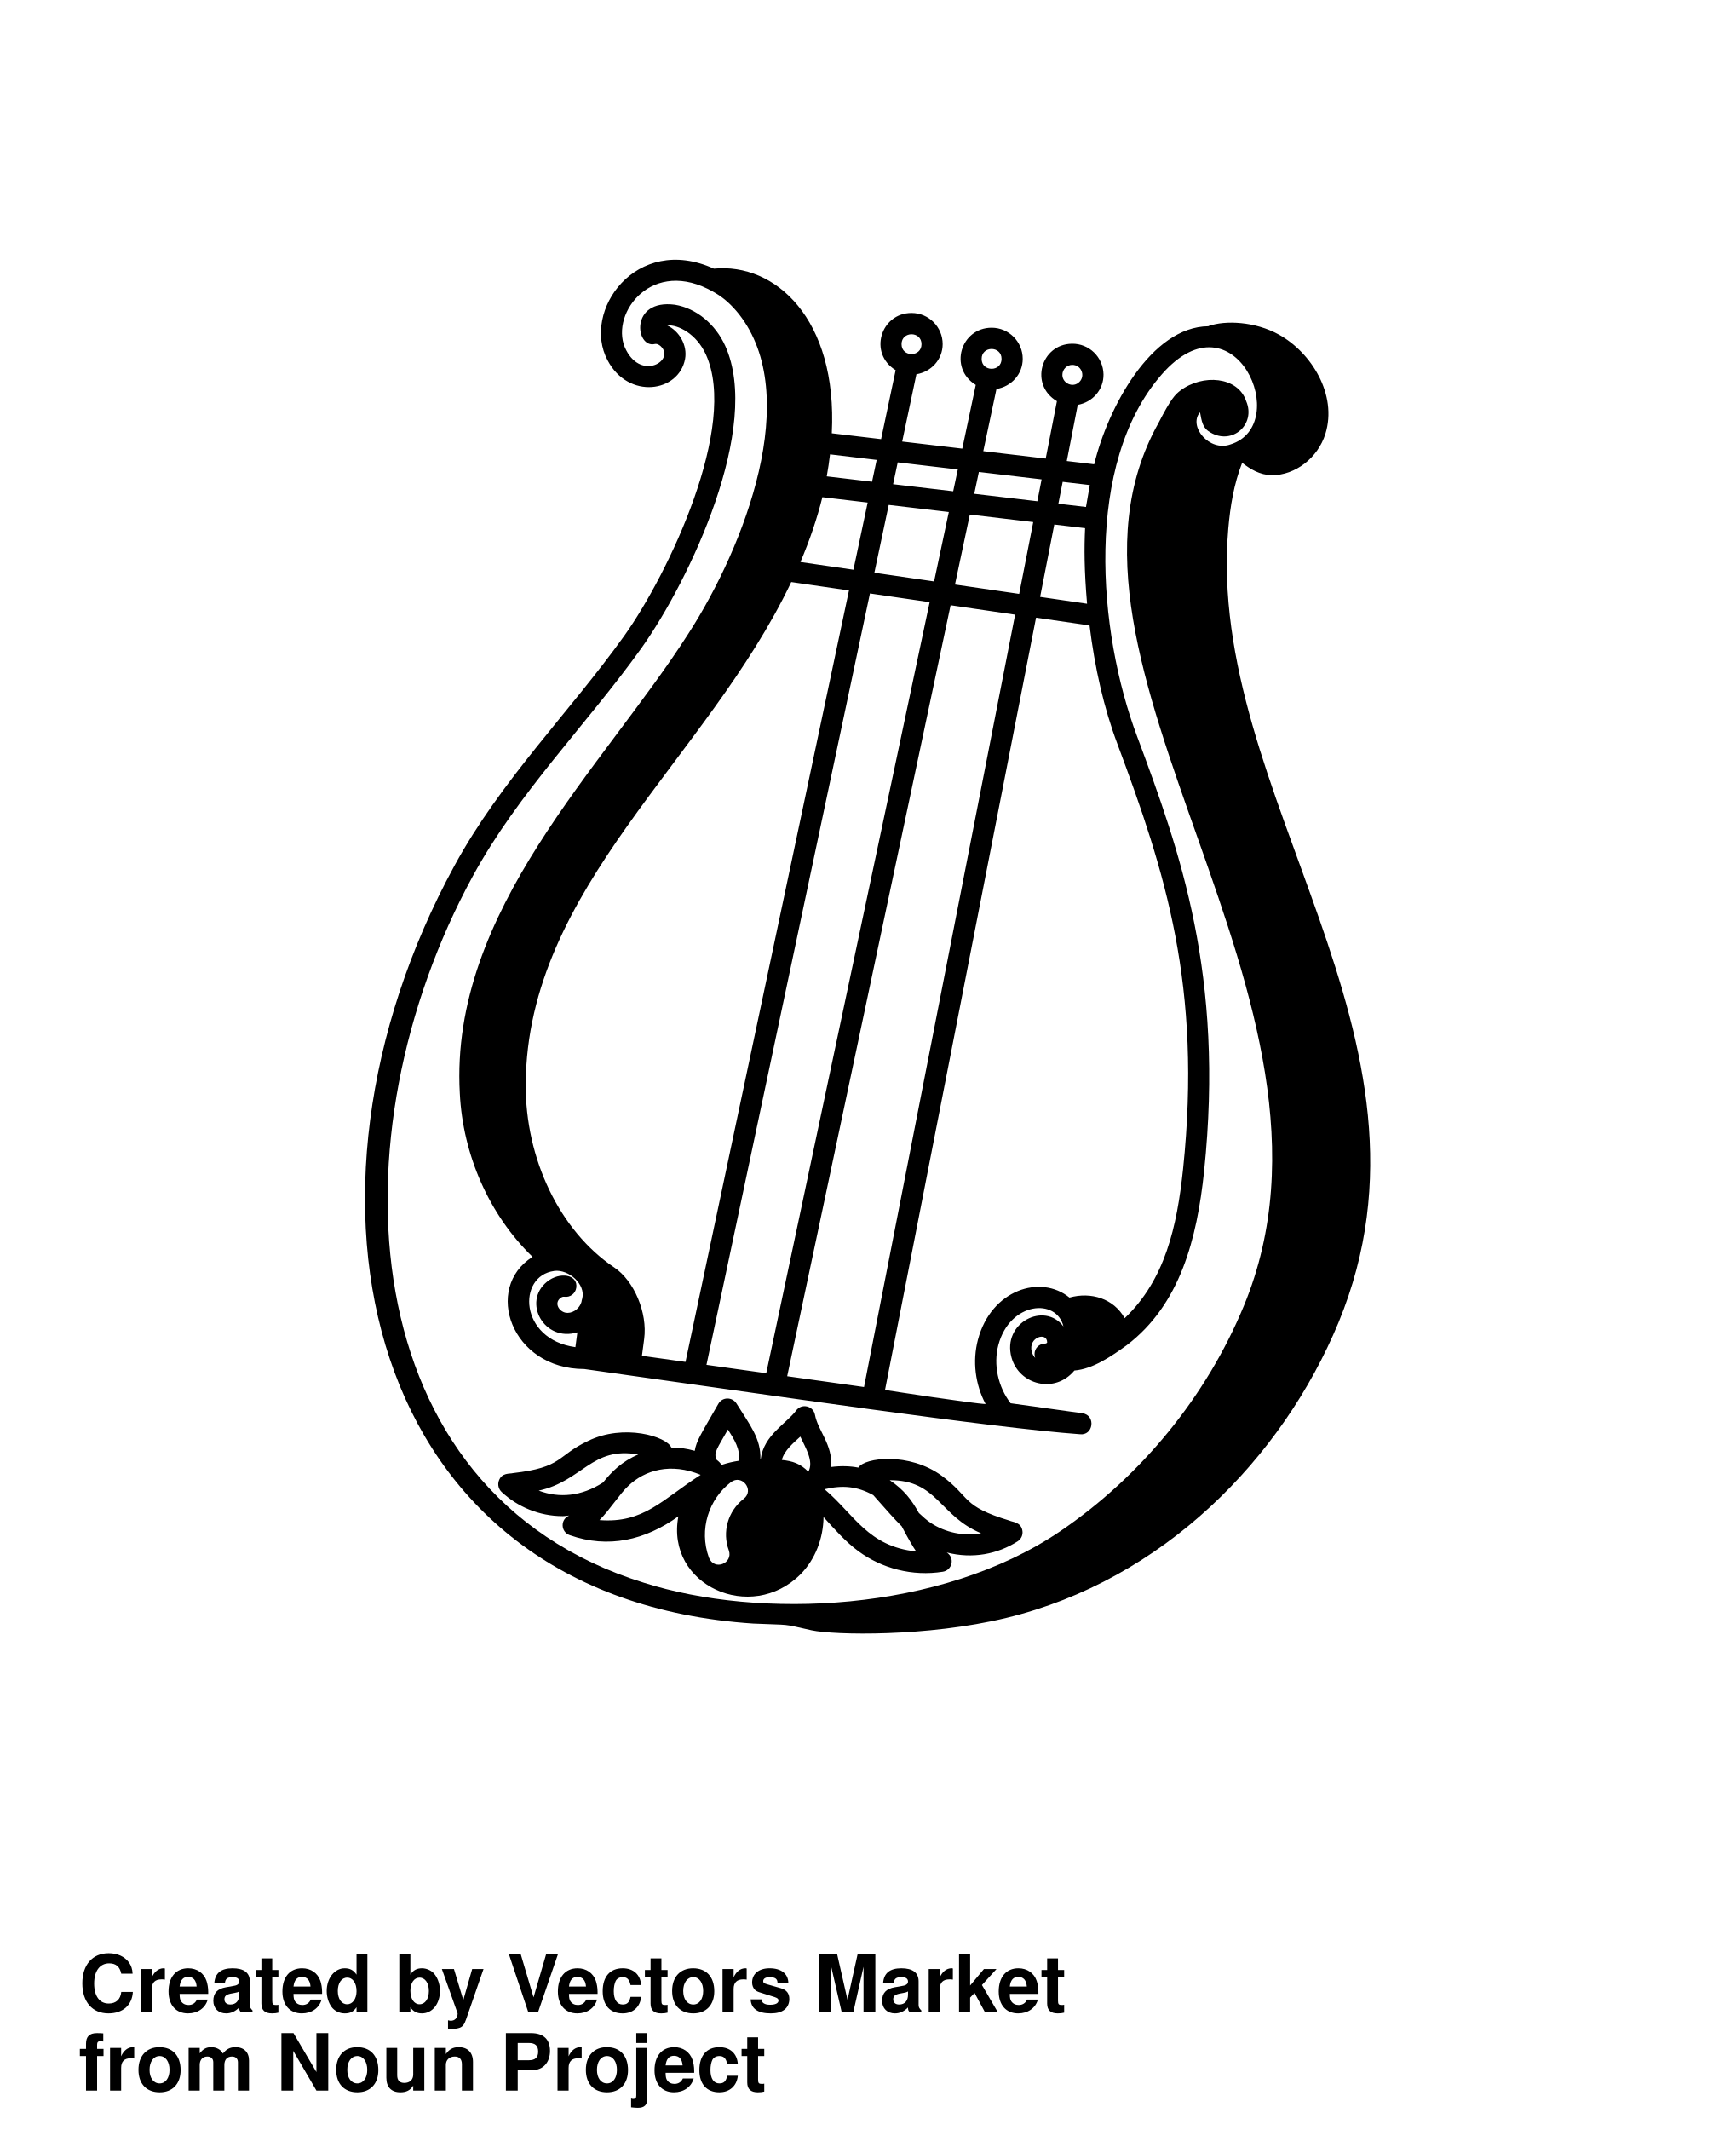
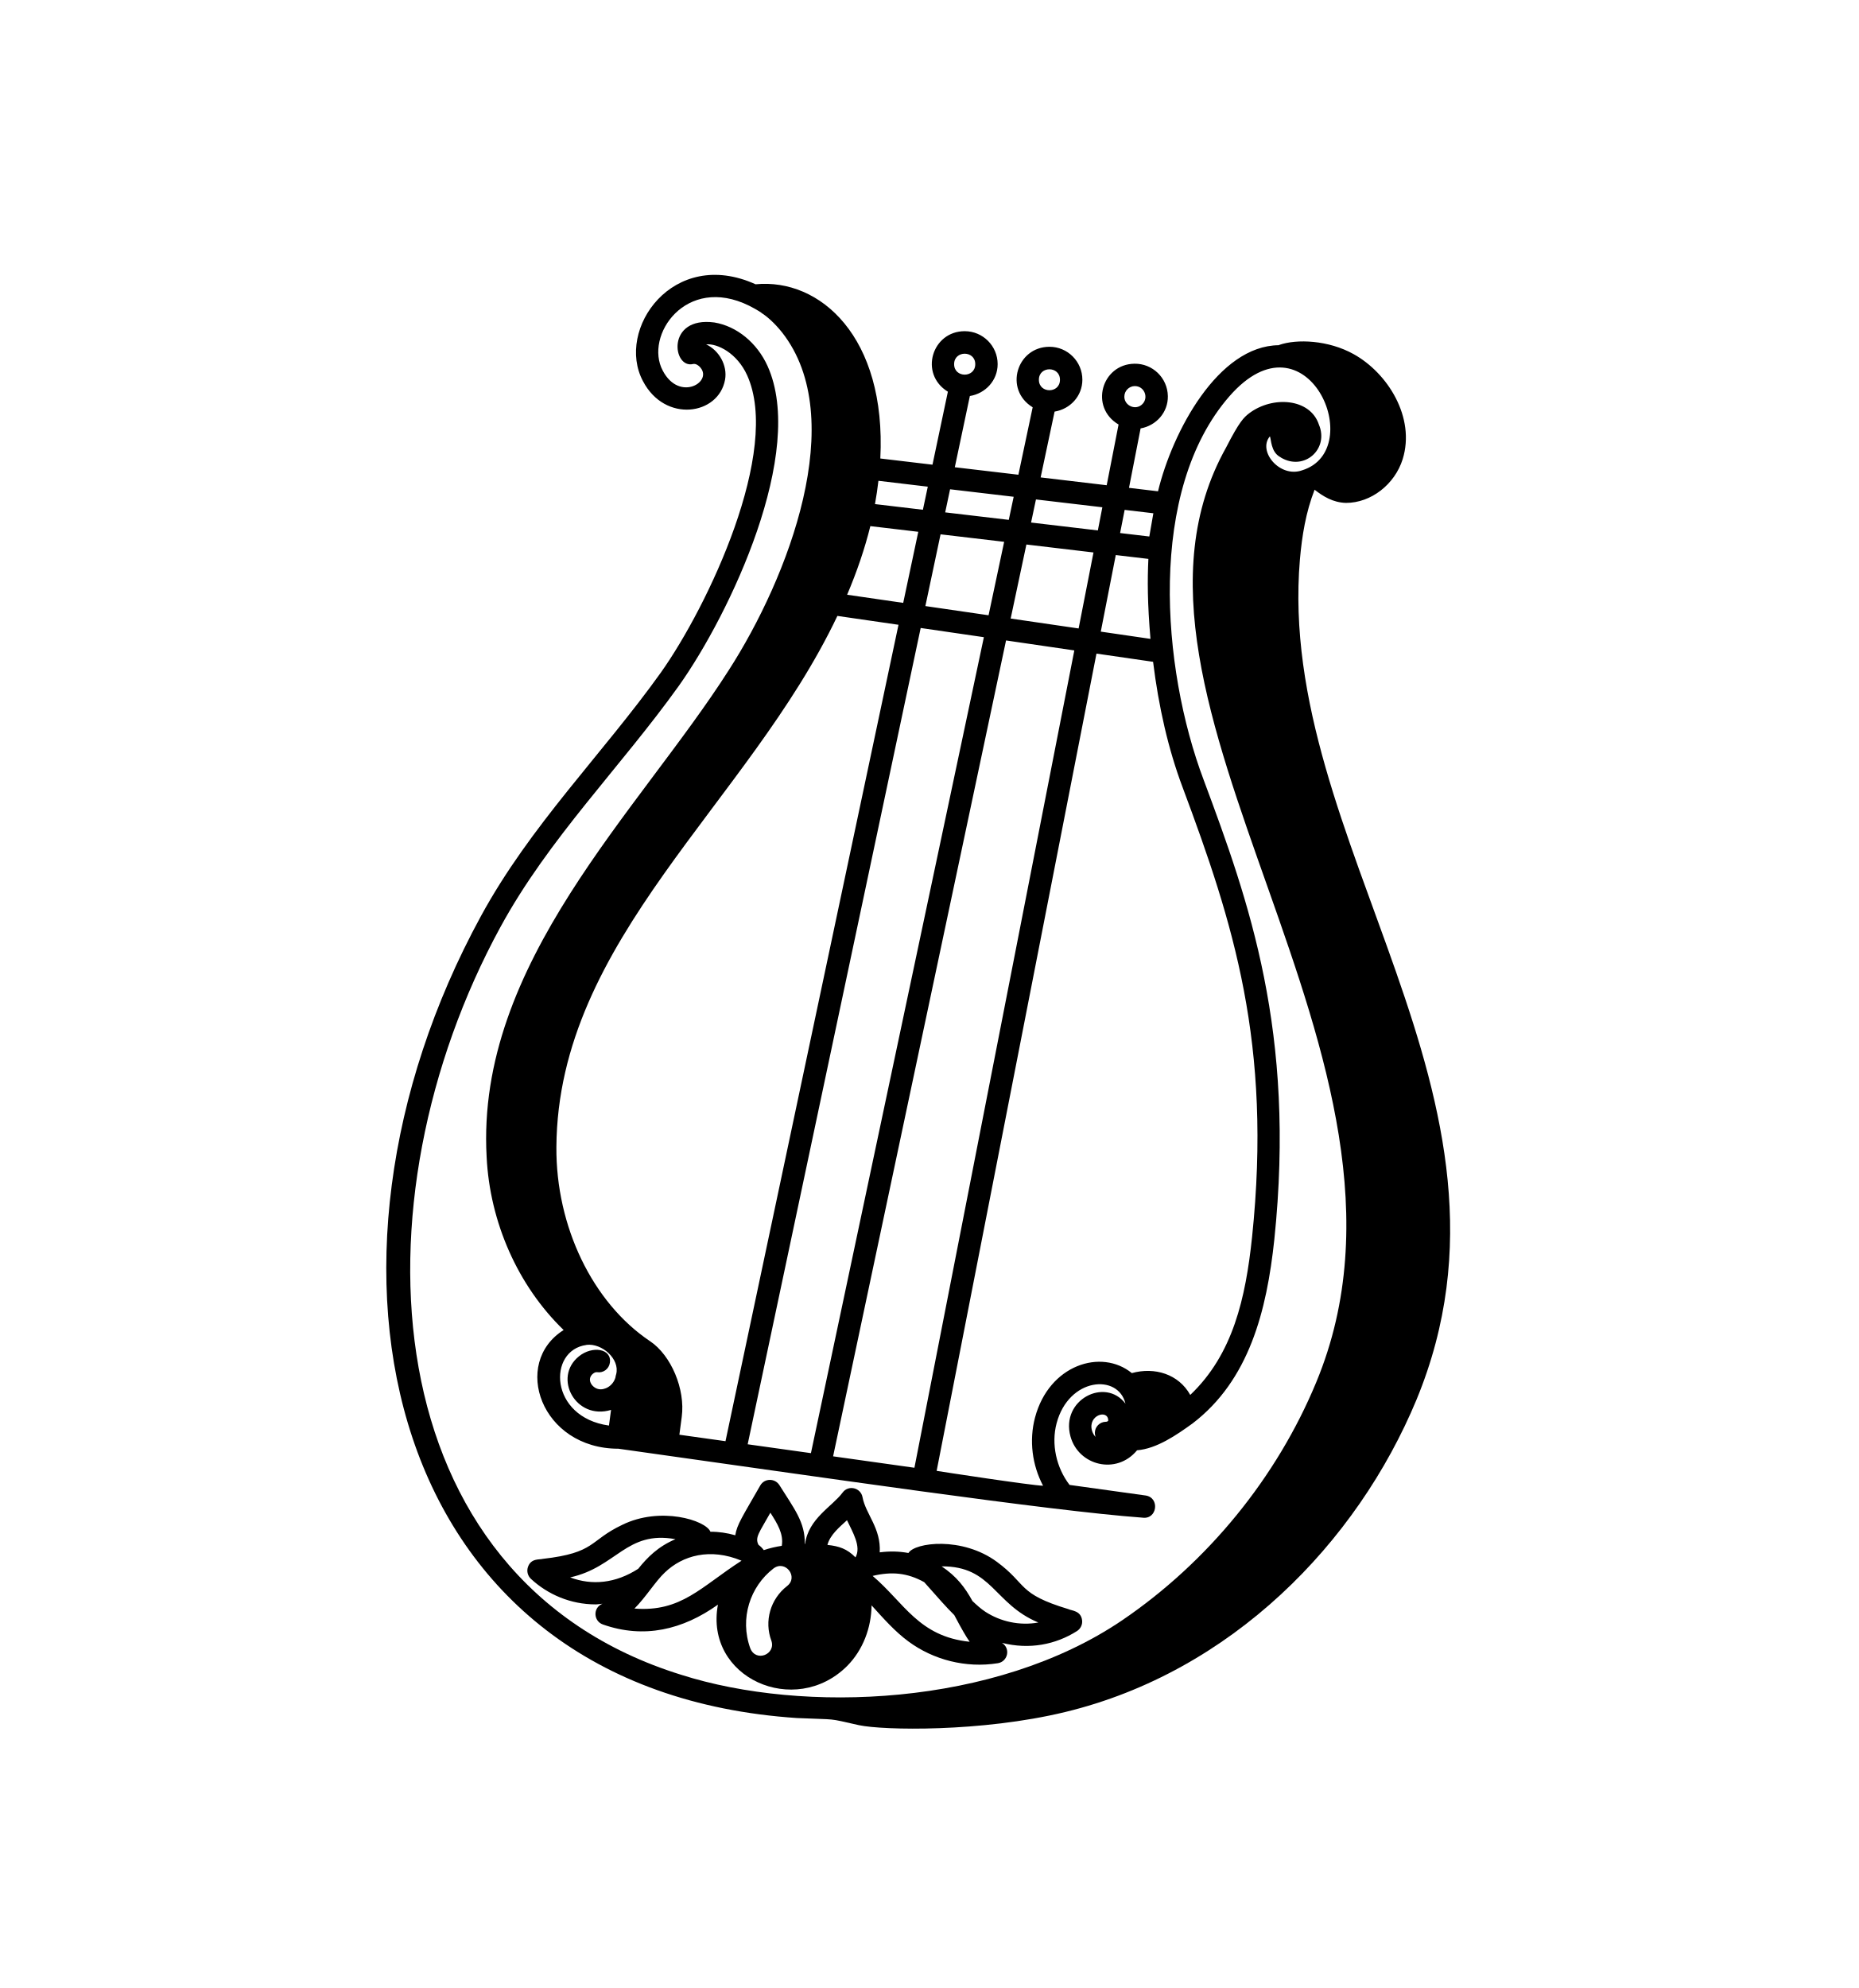
- <svg xmlns="http://www.w3.org/2000/svg" version="1.1" viewBox="-5.0 -10.0 110.0 135.0">
+ <svg xmlns="http://www.w3.org/2000/svg" viewBox="-5 -10 111.351 119.07" version="1.1" style="max-height: 500px" width="111.351" height="119.07">
  <path d="m42.77 92.902c2.488 0.113 1.695-0.02 3.68 0.426 1.445 0.309 7.316 0.43 12.344-0.785 9.949-2.402 17.488-10.117 21.059-18.719 7.481-18.152-8.43-33.363-6.988-50.316 0.125-1.426 0.355-2.832 0.879-4.176 0.508 0.395 1.105 0.77 1.883 0.789 1.492 0 2.918-1.102 3.394-2.621 0.773-2.492-0.891-5.156-2.945-6.293-1.504-0.836-3.394-0.918-4.453-0.547-0.008 0.004-0.012 0.012-0.02 0.016-3.633 0.031-6.371 5.168-7.238 8.75l-1.738-0.207 0.695-3.559c0.934-0.168 1.648-0.957 1.633-1.934-0.02-1.098-0.922-1.961-2.004-1.941-1.965 0.031-2.703 2.606-0.949 3.641l-0.711 3.637-3.957-0.469 0.836-3.941c0.934-0.152 1.664-0.93 1.664-1.91 0-1.086-0.883-1.973-1.969-1.973-1.961 0-2.746 2.559-1.008 3.625l-0.855 4.039-3.809-0.449 0.902-4.266c0.934-0.152 1.664-0.93 1.664-1.91 0-1.086-0.883-1.973-1.973-1.973-1.961 0-2.746 2.559-1.008 3.625l-0.922 4.371-3.125-0.371c0.371-7.281-3.609-10.812-7.473-10.434-4.941-2.242-8.402 2.711-6.742 5.805 1.32 2.519 4.527 2.035 4.914-0.086 0.156-0.855-0.359-1.762-1.133-2.121 0.676-0.062 1.855 0.523 2.457 1.852 2.047 4.527-2.328 13.809-5.176 17.816-3.5 4.891-7.812 9.141-10.777 14.59-11.402 20.91-5.836 46.383 18.969 48.02zm20.199-79.777h0.012c0.562 0 0.836 0.68 0.453 1.074-0.402 0.414-1.078 0.102-1.086-0.43-0.004-0.352 0.273-0.637 0.621-0.645zm-4.477-0.379c0 0.836-1.262 0.836-1.262 0-0.004-0.836 1.262-0.836 1.262 0zm-5.074-0.934c0 0.836-1.266 0.836-1.266 0s1.266-0.836 1.266 0zm12.879 61.738c-0.695-1.25-2.133-1.688-3.5-1.309-1.824-1.488-4.961-0.504-5.801 2.668-0.359 1.363-0.172 2.836 0.484 4.078-0.676-0.012-6.195-0.859-6.375-0.891l9.574-48.949 3.391 0.492c0.328 2.664 0.902 5.219 1.773 7.531 3.023 8.094 5.363 15.336 4.156 26.922-0.387 3.66-1.141 7.019-3.703 9.457zm-36.168-2.996c0.004 0 0.004-0.004 0.008-0.004 0.922-0.109 2.004 0.848 1.773 1.754-0.031 0.086-0.031 0.125-0.047 0.207-0.156 0.516-0.656 0.762-1.012 0.688-0.41-0.086-0.73-0.598-0.332-0.922 0.082-0.066 0.168-0.102 0.25-0.09 0.367 0.059 0.707-0.195 0.762-0.562 0.129-0.852-1.047-1.043-1.855-0.387-1.582 1.281-0.18 3.848 1.926 3.207-0.012 0.098 0.043-0.332-0.125 0.938-3.586-0.5-3.688-4.516-1.348-4.828zm24.086-43.703-3.785-0.551 0.91-4.297 3.809 0.449zm2.266-4.238 4.019 0.477-0.891 4.551-4.07-0.594zm-7.379 3.496-3.359-0.488c0.594-1.398 1.059-2.769 1.391-4.109l2.871 0.34zm-15.168 44.219c-3.441-2.309-5.641-6.875-5.606-11.629 0.082-12.445 11.488-20.566 16.832-31.809l3.66 0.531-10.363 48.898-2.762-0.387 0.141-1.066c0.223-1.656-0.633-3.691-1.902-4.539zm16.215-42.715 3.785 0.551-10.359 48.871-3.789-0.531zm5.113 0.746 4.09 0.598-9.578 48.953-4.871-0.684zm8.652-0.094-2.977-0.434 0.898-4.586 1.953 0.23c-0.059 1.266-0.059 2.633 0.125 4.789zm0.172-7.523-0.242 1.391-1.75-0.207 0.273-1.387zm-3.055-0.359-0.27 1.387-4-0.473 0.293-1.383zm-5.312-0.629-0.293 1.383-3.809-0.449 0.293-1.383zm-5.144-0.605-0.293 1.383-2.871-0.34c0.086-0.469 0.152-0.934 0.207-1.395zm-25.598 26.375c2.891-5.309 7.199-9.57 10.691-14.453 3.07-4.324 7.633-13.996 5.309-19.148-0.629-1.391-1.844-2.387-3.188-2.609-2.898-0.383-2.508 2.789-1.273 2.488 0.16-0.035 0.316 0.09 0.375 0.145 0.914 0.875-1.18 2.184-2.191 0.254-1.121-2.086 1.375-5.762 5.172-3.891 0.52 0.262 0.672 0.391 0.738 0.422l-0.004 0.008c0.312 0.191 0.781 0.594 1.242 1.172 4.039 5.148 0.379 14.68-3.199 20.234-5.387 8.453-15.145 17.543-14.5 29.148 0.191 3.902 1.863 7.707 4.613 10.367-3.141 1.977-1.355 7.109 3.281 7.109 12.047 1.691 25.781 3.719 31.391 4.129 0.887 0.125 1.055-1.203 0.184-1.328l-4.551-0.633c-0.793-1.031-1.109-2.445-0.777-3.691 0.73-2.754 3.699-2.984 4.125-1.176-1.203-1.598-3.898-0.242-3.293 1.965 0.477 1.738 2.746 2.332 3.988 0.828 1.18-0.094 2.367-0.918 3.32-1.605 3.391-2.586 4.449-6.746 4.902-11.02 1.293-12.43-1.527-20.27-4.234-27.531-2.527-6.699-3.379-17.34 1.547-22.977 4.633-5.297 8.328 3.211 4.352 4.438-1.332 0.477-2.684-1.148-1.93-2.035 0.082 0.18 0.055 0.922 0.598 1.23 0.012 0.008 0.027 0.012 0.039 0.02 0.008 0.004 0.012 0.016 0.02 0.02 1.395 0.832 2.902-0.508 2.277-1.977-0.523-1.574-2.766-1.734-4.172-0.676-0.324 0.25-0.586 0.492-1.387 2.055-8.512 15.195 13.441 36.609 5.402 55.98-2.363 5.711-6.5 10.781-11.645 14.273-7.606 5.148-19.062 5.586-26.387 3.254-18.578-5.758-19.777-28.391-10.836-44.789zm35.648 30.539c-0.102-0.109-0.176-0.238-0.215-0.379-0.258-0.938 0.984-1.301 0.973-0.59-0.027 0.035-0.082 0.062-0.125 0.062h-0.008c-0.367 0-0.668 0.297-0.668 0.664 0 0.086 0.016 0.168 0.043 0.242z" />
  <path d="m30.68 86.094c0.137 0 0.27-0.031 0.406-0.039-0.582 0.242-0.539 1.043 0.027 1.242 2.461 0.867 4.777 0.32 6.891-1.188-0.816 4.379 4.613 6.801 7.746 3.668 0.938-0.949 1.441-2.277 1.457-3.625 0.727 0.801 1.398 1.566 2.211 2.164 1.484 1.094 3.426 1.609 5.352 1.301 0.59-0.094 0.785-0.871 0.25-1.219 1.645 0.418 3.219 0.102 4.492-0.707 0.219-0.141 0.34-0.395 0.305-0.652-0.074-0.578-0.637-0.566-0.816-0.66-3.078-0.93-2.441-1.469-4.285-2.832-2.074-1.531-4.918-1.168-5.301-0.531-0.543-0.102-1.117-0.117-1.719-0.039 0.086-1.445-0.844-2.293-1.031-3.305-0.105-0.57-0.848-0.75-1.195-0.273-0.609 0.824-2.047 1.551-2.246 3.074h-0.02c0.039-1.293-0.652-2.137-1.52-3.527-0.266-0.414-0.891-0.418-1.145 0.027-1.07 1.875-1.395 2.336-1.496 2.981-0.496-0.141-0.992-0.215-1.488-0.211-0.277-0.691-3.004-1.539-5.289-0.41-2.004 0.953-1.559 1.668-4.758 2.035-0.18 0.055-0.711-0.051-0.887 0.496-0.082 0.25-0.008 0.52 0.18 0.699 1.012 0.941 2.387 1.531 3.879 1.531zm2.324 0.25c0.672-0.668 1.273-1.652 1.82-2.16 1.059-1.02 2.711-1.492 4.594-0.707-2.441 1.57-3.609 3.086-6.414 2.867zm9.141-1.348c-1.008 0.785-1.375 2.109-0.941 3.269 0.285 0.82-0.922 1.312-1.262 0.461-0.648-1.793-0.008-3.707 1.387-4.781 0.711-0.543 1.523 0.508 0.816 1.051zm15.051 2.184c-1.129 0.203-2.269-0.059-3.168-0.641-0.277-0.18-0.527-0.41-0.777-0.645-0.445-0.809-0.941-1.473-1.848-2.078 3.035-0.02 3.121 2.25 5.793 3.363zm-6.836-2.418c0.887 1 1.328 1.508 1.801 1.973 0.457 0.863 0.715 1.305 0.922 1.598-3.055-0.316-3.918-2.336-5.812-3.945 1.137-0.27 2.07-0.191 3.09 0.375zm-4.625-3.711c0.328 0.703 0.875 1.582 0.508 2.227-0.5-0.512-0.988-0.676-1.68-0.746 0.156-0.609 0.746-1.086 1.172-1.48zm-4.59-0.449c0.41 0.641 0.805 1.27 0.684 1.984-0.359 0.055-0.719 0.137-1.078 0.258-0.09-0.121-0.191-0.227-0.316-0.316-0.234-0.445 0.051-0.742 0.711-1.926zm-5.684 1.586c-1.039 0.438-1.68 1.086-2.231 1.773-1.363 0.879-2.773 1.008-4.078 0.516 2.781-0.609 3.367-2.824 6.309-2.289z" />
-   <text x="0.0" y="117.5" font-size="5.0" font-weight="bold" font-family="Arbeit Regular, Helvetica, Arial-Unicode, Arial, Sans-serif" fill="#000000">Created by Vectors Market</text>
-   <text x="0.0" y="122.5" font-size="5.0" font-weight="bold" font-family="Arbeit Regular, Helvetica, Arial-Unicode, Arial, Sans-serif" fill="#000000">from Noun Project</text>
+   <text fill="#000000" font-family="Arbeit Regular, Helvetica, Arial-Unicode, Arial, Sans-serif" font-weight="bold" font-size="5.0" y="117.5" x="0.0">Created by Vectors Market</text>
+   <text fill="#000000" font-family="Arbeit Regular, Helvetica, Arial-Unicode, Arial, Sans-serif" font-weight="bold" font-size="5.0" y="122.5" x="0.0">from Noun Project</text>
</svg>
